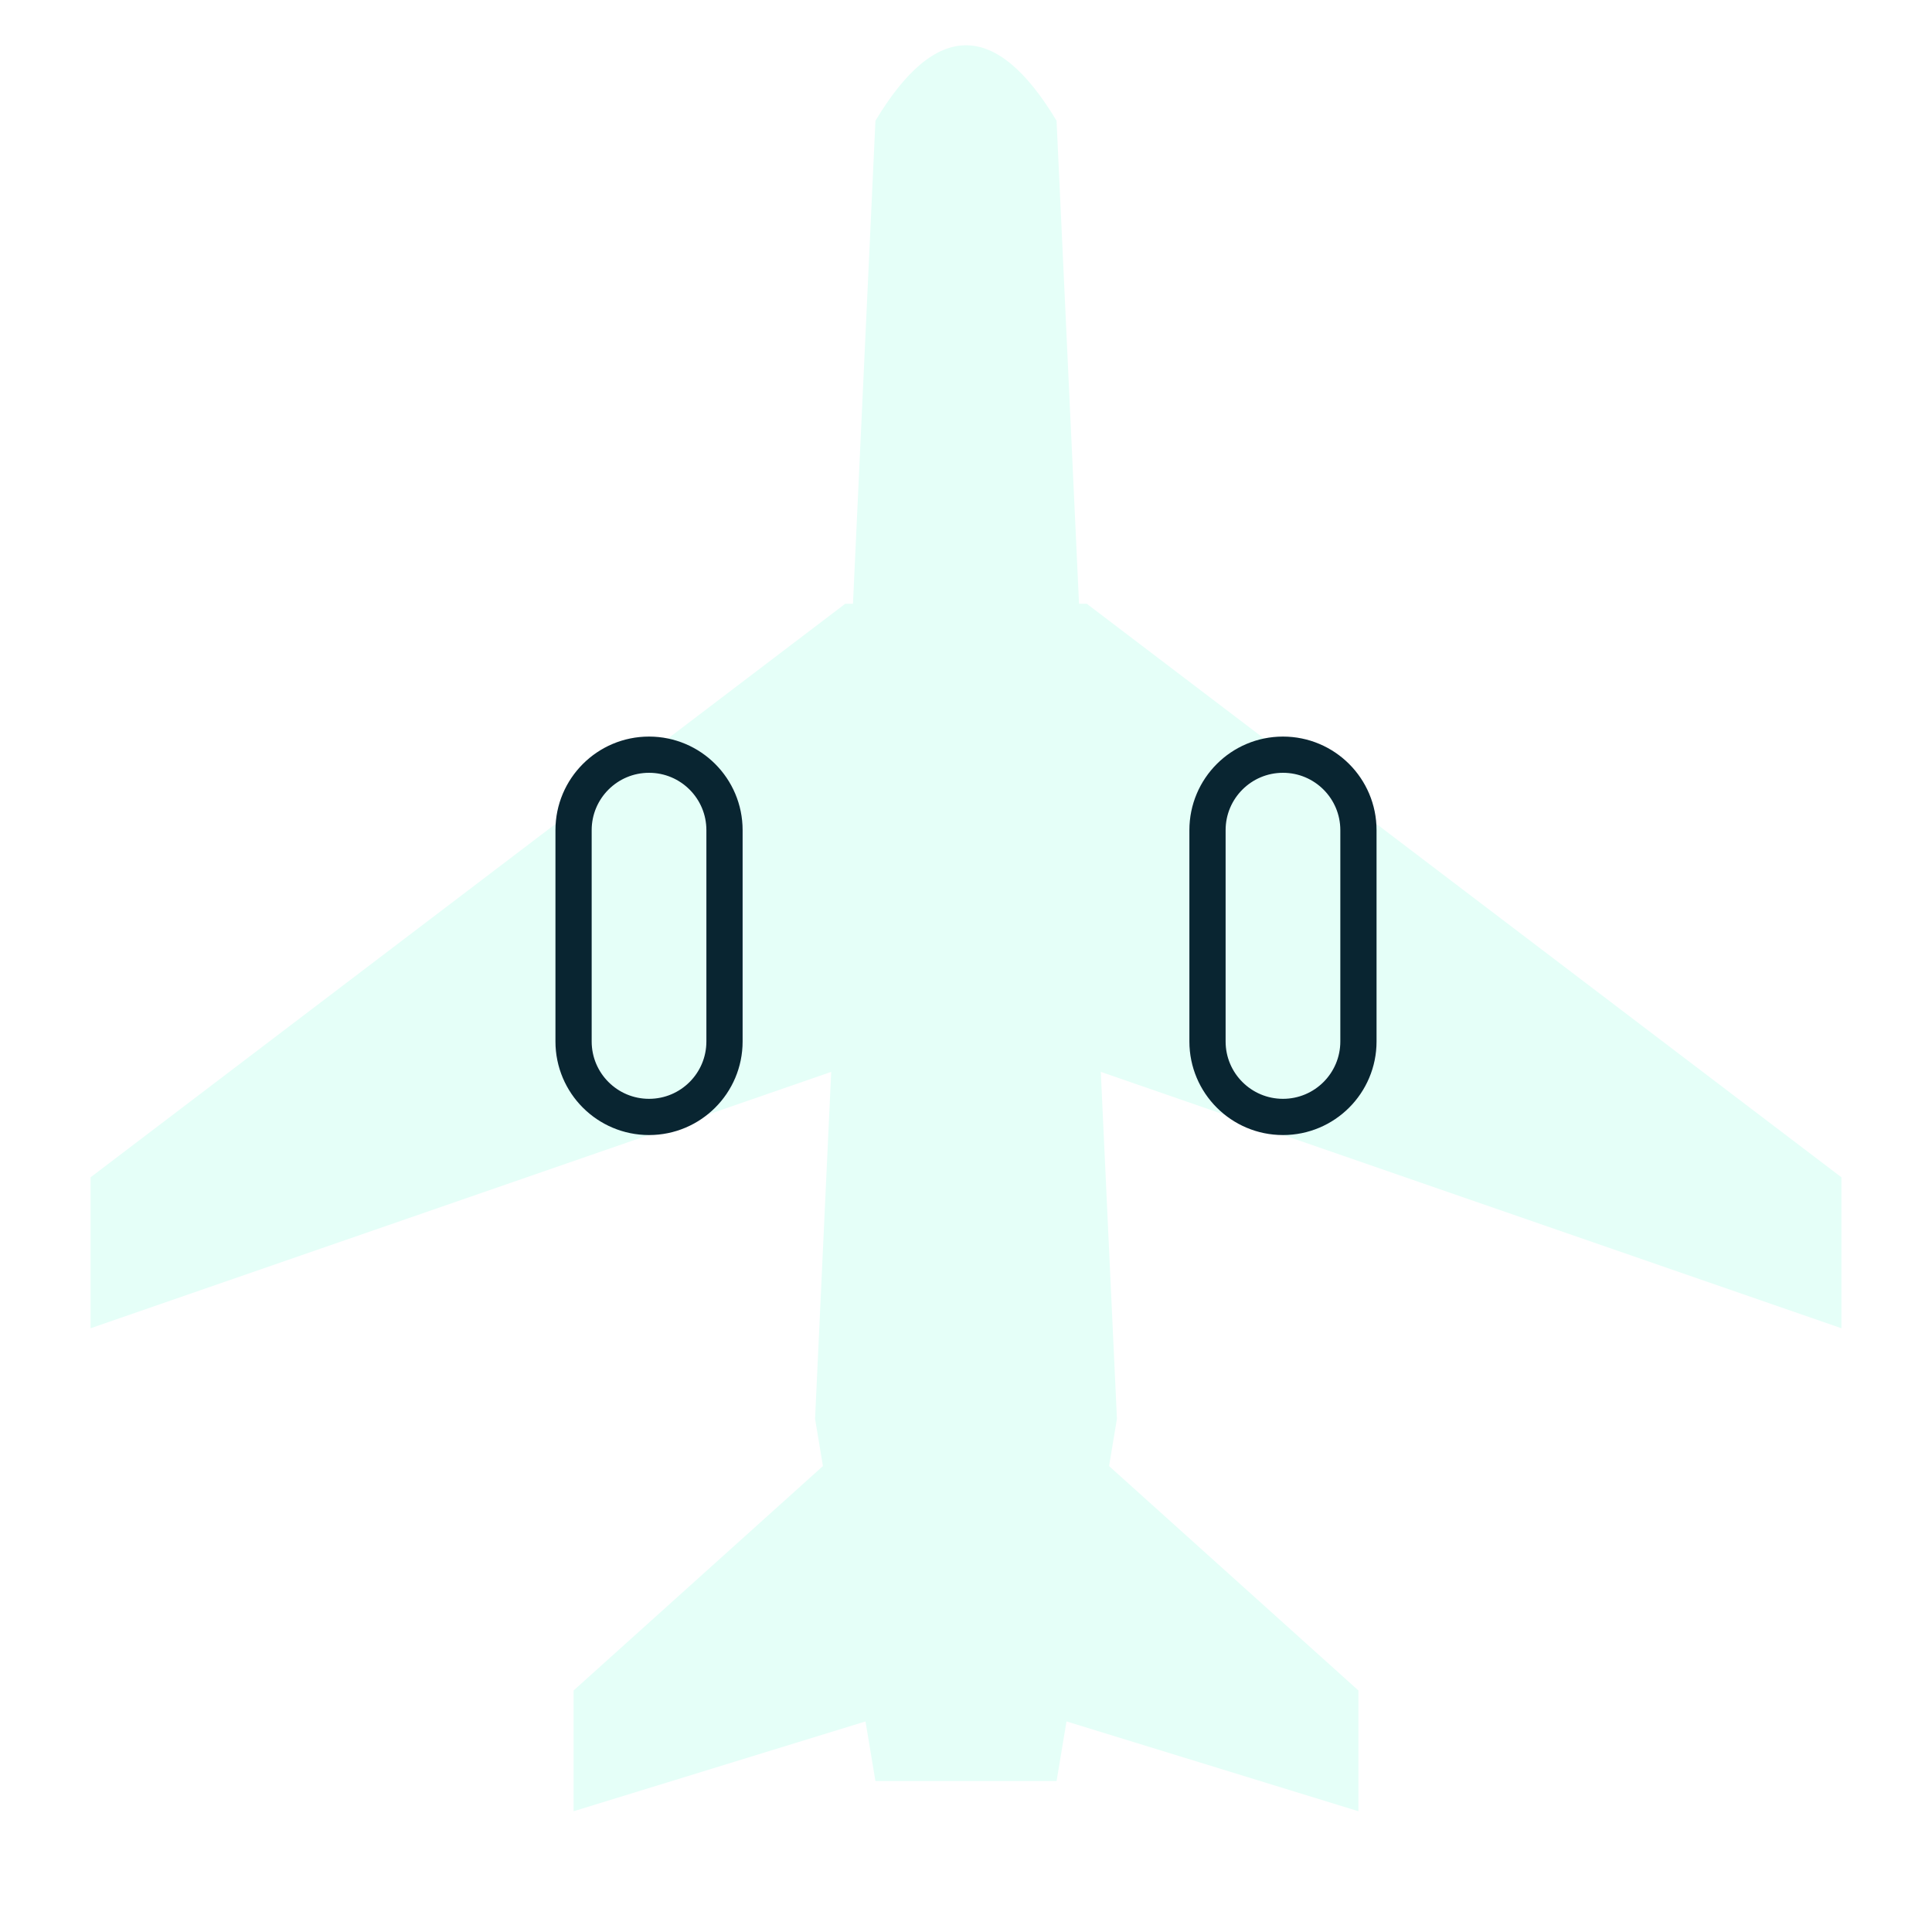
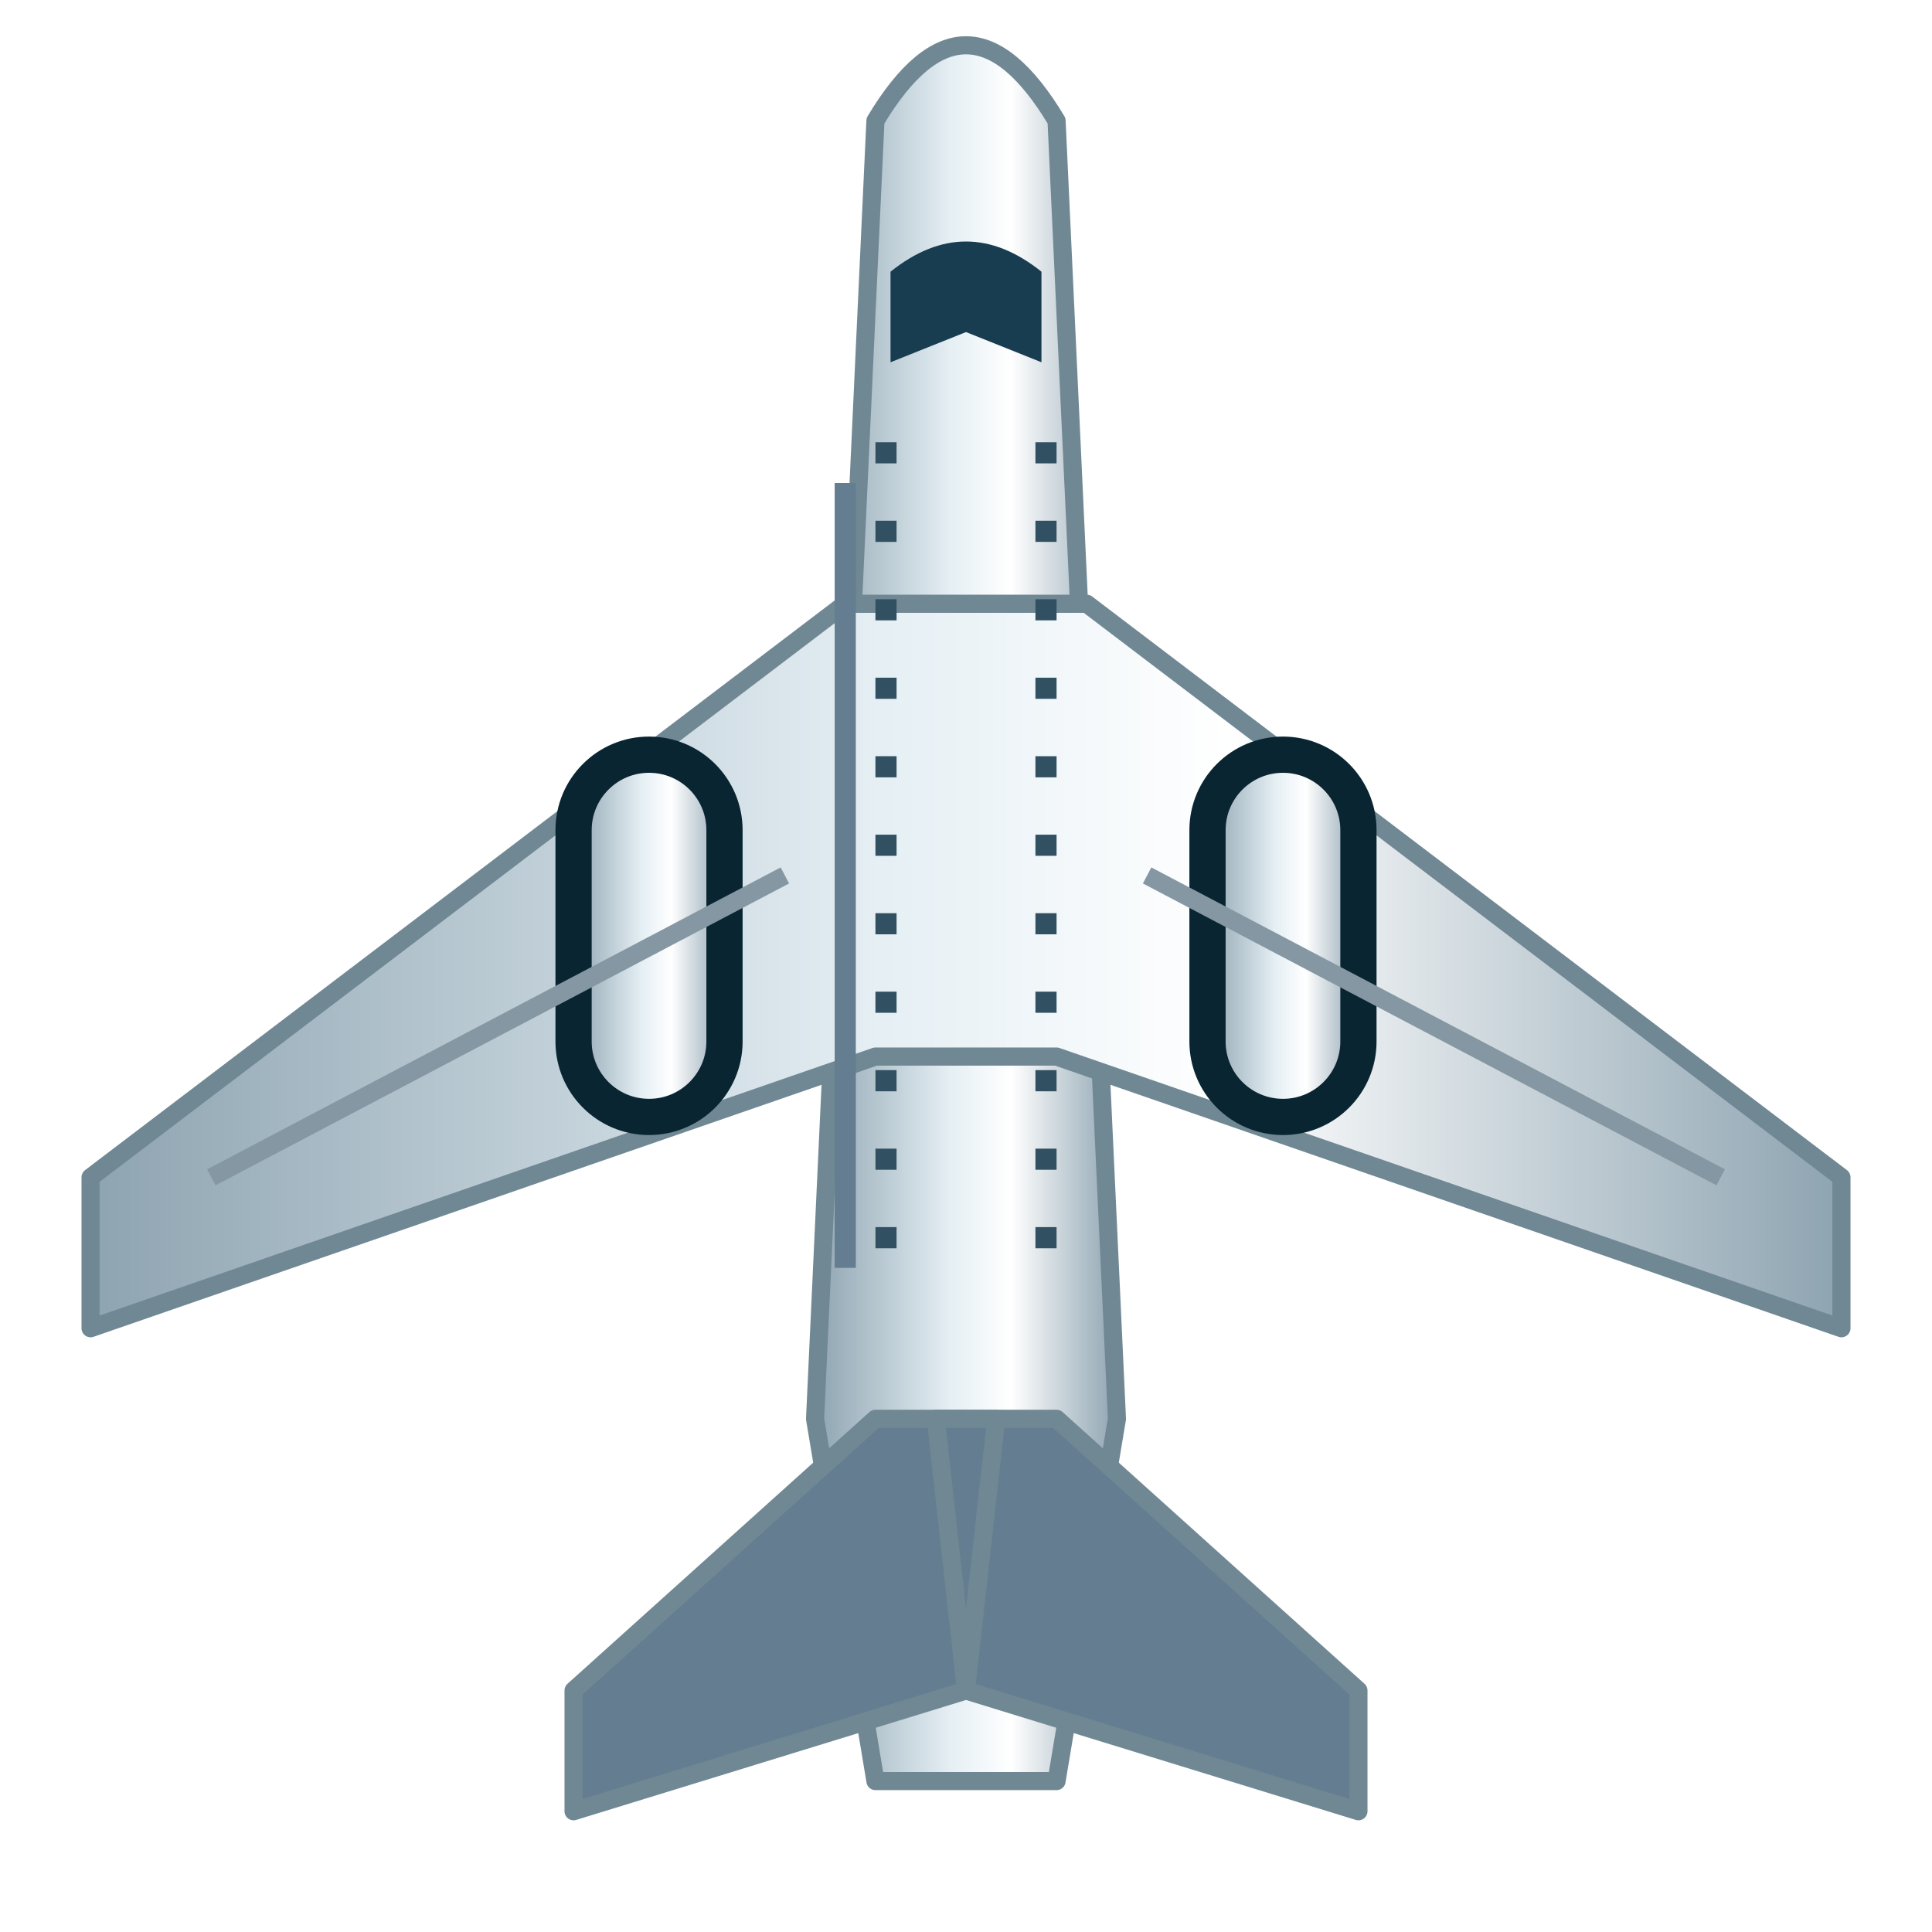
<svg xmlns="http://www.w3.org/2000/svg" viewBox="0 0 64 64">
-   <g fill="#e5fff8">
+   <defs>
+     <linearGradient id="body">
+       <stop stop-color="#8ea4b1" />
+       <stop offset=".45" stop-color="#e5eff4" />
+       <stop offset=".65" stop-color="#fff" />
+       <stop offset="1" stop-color="#8ea4b1" />
+     </linearGradient>
+   </defs>
+   <g fill="url(#body)" stroke="#708894" stroke-width=".6" stroke-linejoin="round">
    <path d="M29 4 Q32 -1 35 4 L37 47 35 59 29 59 27 47Z" />
    <path d="M28 20 3 39 3 44 29 35 35 35 61 44 61 39 36 20Z" />
-     <path d="M29 47 19 56 19 60 32 56 45 60 45 56 35 47Z" />
+     <path fill="#647d91" d="M29 47 19 56 19 60 32 56 45 60 45 56 35 47Z" />
    <rect class="engine" x="19" y="25" width="5" height="12" rx="2.5" stroke="#092531" stroke-width="1.2" />
    <rect class="engine" x="40" y="25" width="5" height="12" rx="2.5" stroke="#092531" stroke-width="1.2" />
+     <path d="M7 39 26 29M38 29 57 39" fill="none" stroke="#8497a2" stroke-width=".6" />
+     <path d="M31 47 32 56 33 47Z" fill="#647d91" />
+     <path d="M28 16V42" stroke="#647d91" stroke-width=".7" />
+     <path d="M29.5 9 Q32 7 34.5 9 L34.5 12 32 11 29.5 12Z" fill="#183c50" stroke="none" />
+     <path d="M29 15h.7 M34.3 15h.7" stroke="#315062" stroke-width=".7" />
+     <path d="M29 17.6h.7 M34.3 17.6h.7" stroke="#315062" stroke-width=".7" />
+     <path d="M29 20.2h.7 M34.3 20.2h.7" stroke="#315062" stroke-width=".7" />
+     <path d="M29 22.8h.7 M34.3 22.8h.7" stroke="#315062" stroke-width=".7" />
+     <path d="M29 25.4h.7 M34.3 25.4h.7" stroke="#315062" stroke-width=".7" />
+     <path d="M29 28h.7 M34.3 28h.7" stroke="#315062" stroke-width=".7" />
+     <path d="M29 30.6h.7 M34.3 30.6h.7" stroke="#315062" stroke-width=".7" />
+     <path d="M29 33.2h.7 M34.3 33.2h.7" stroke="#315062" stroke-width=".7" />
+     <path d="M29 35.8h.7 M34.3 35.8h.7" stroke="#315062" stroke-width=".7" />
+     <path d="M29 38.4h.7 M34.3 38.4h.7" stroke="#315062" stroke-width=".7" />
+     <path d="M29 41h.7 M34.3 41h.7" stroke="#315062" stroke-width=".7" />
  </g>
</svg>
